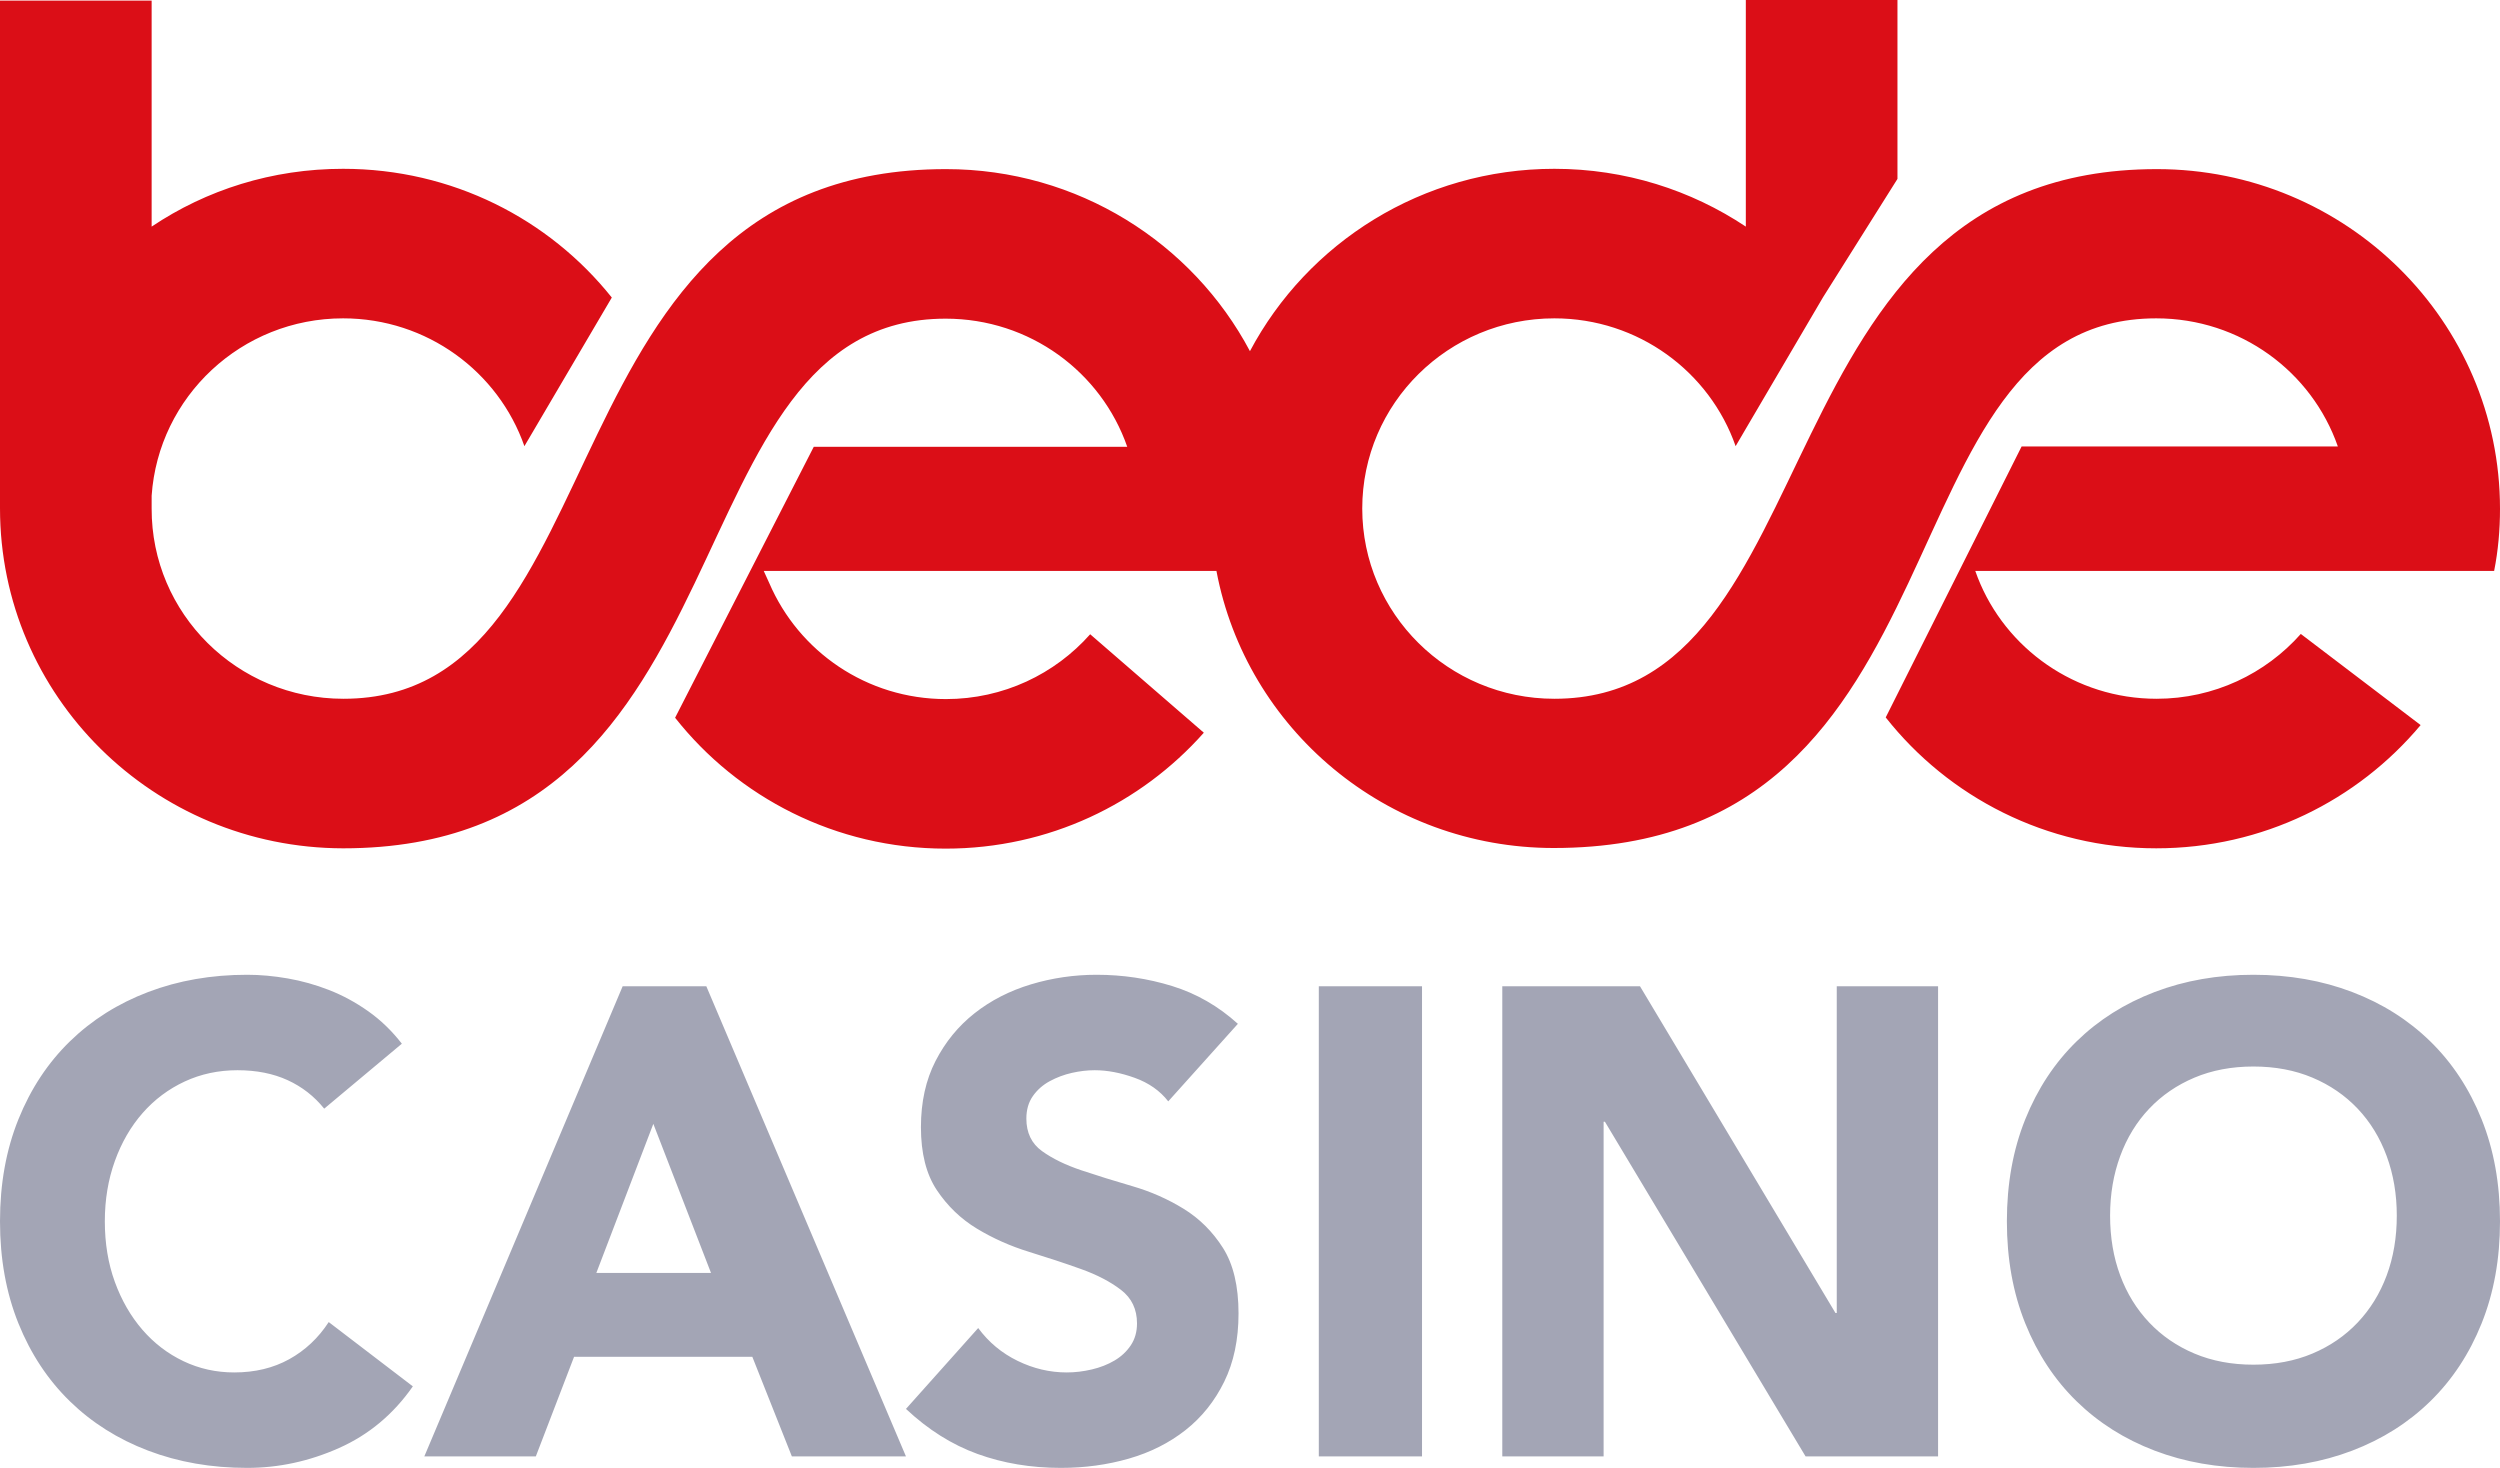
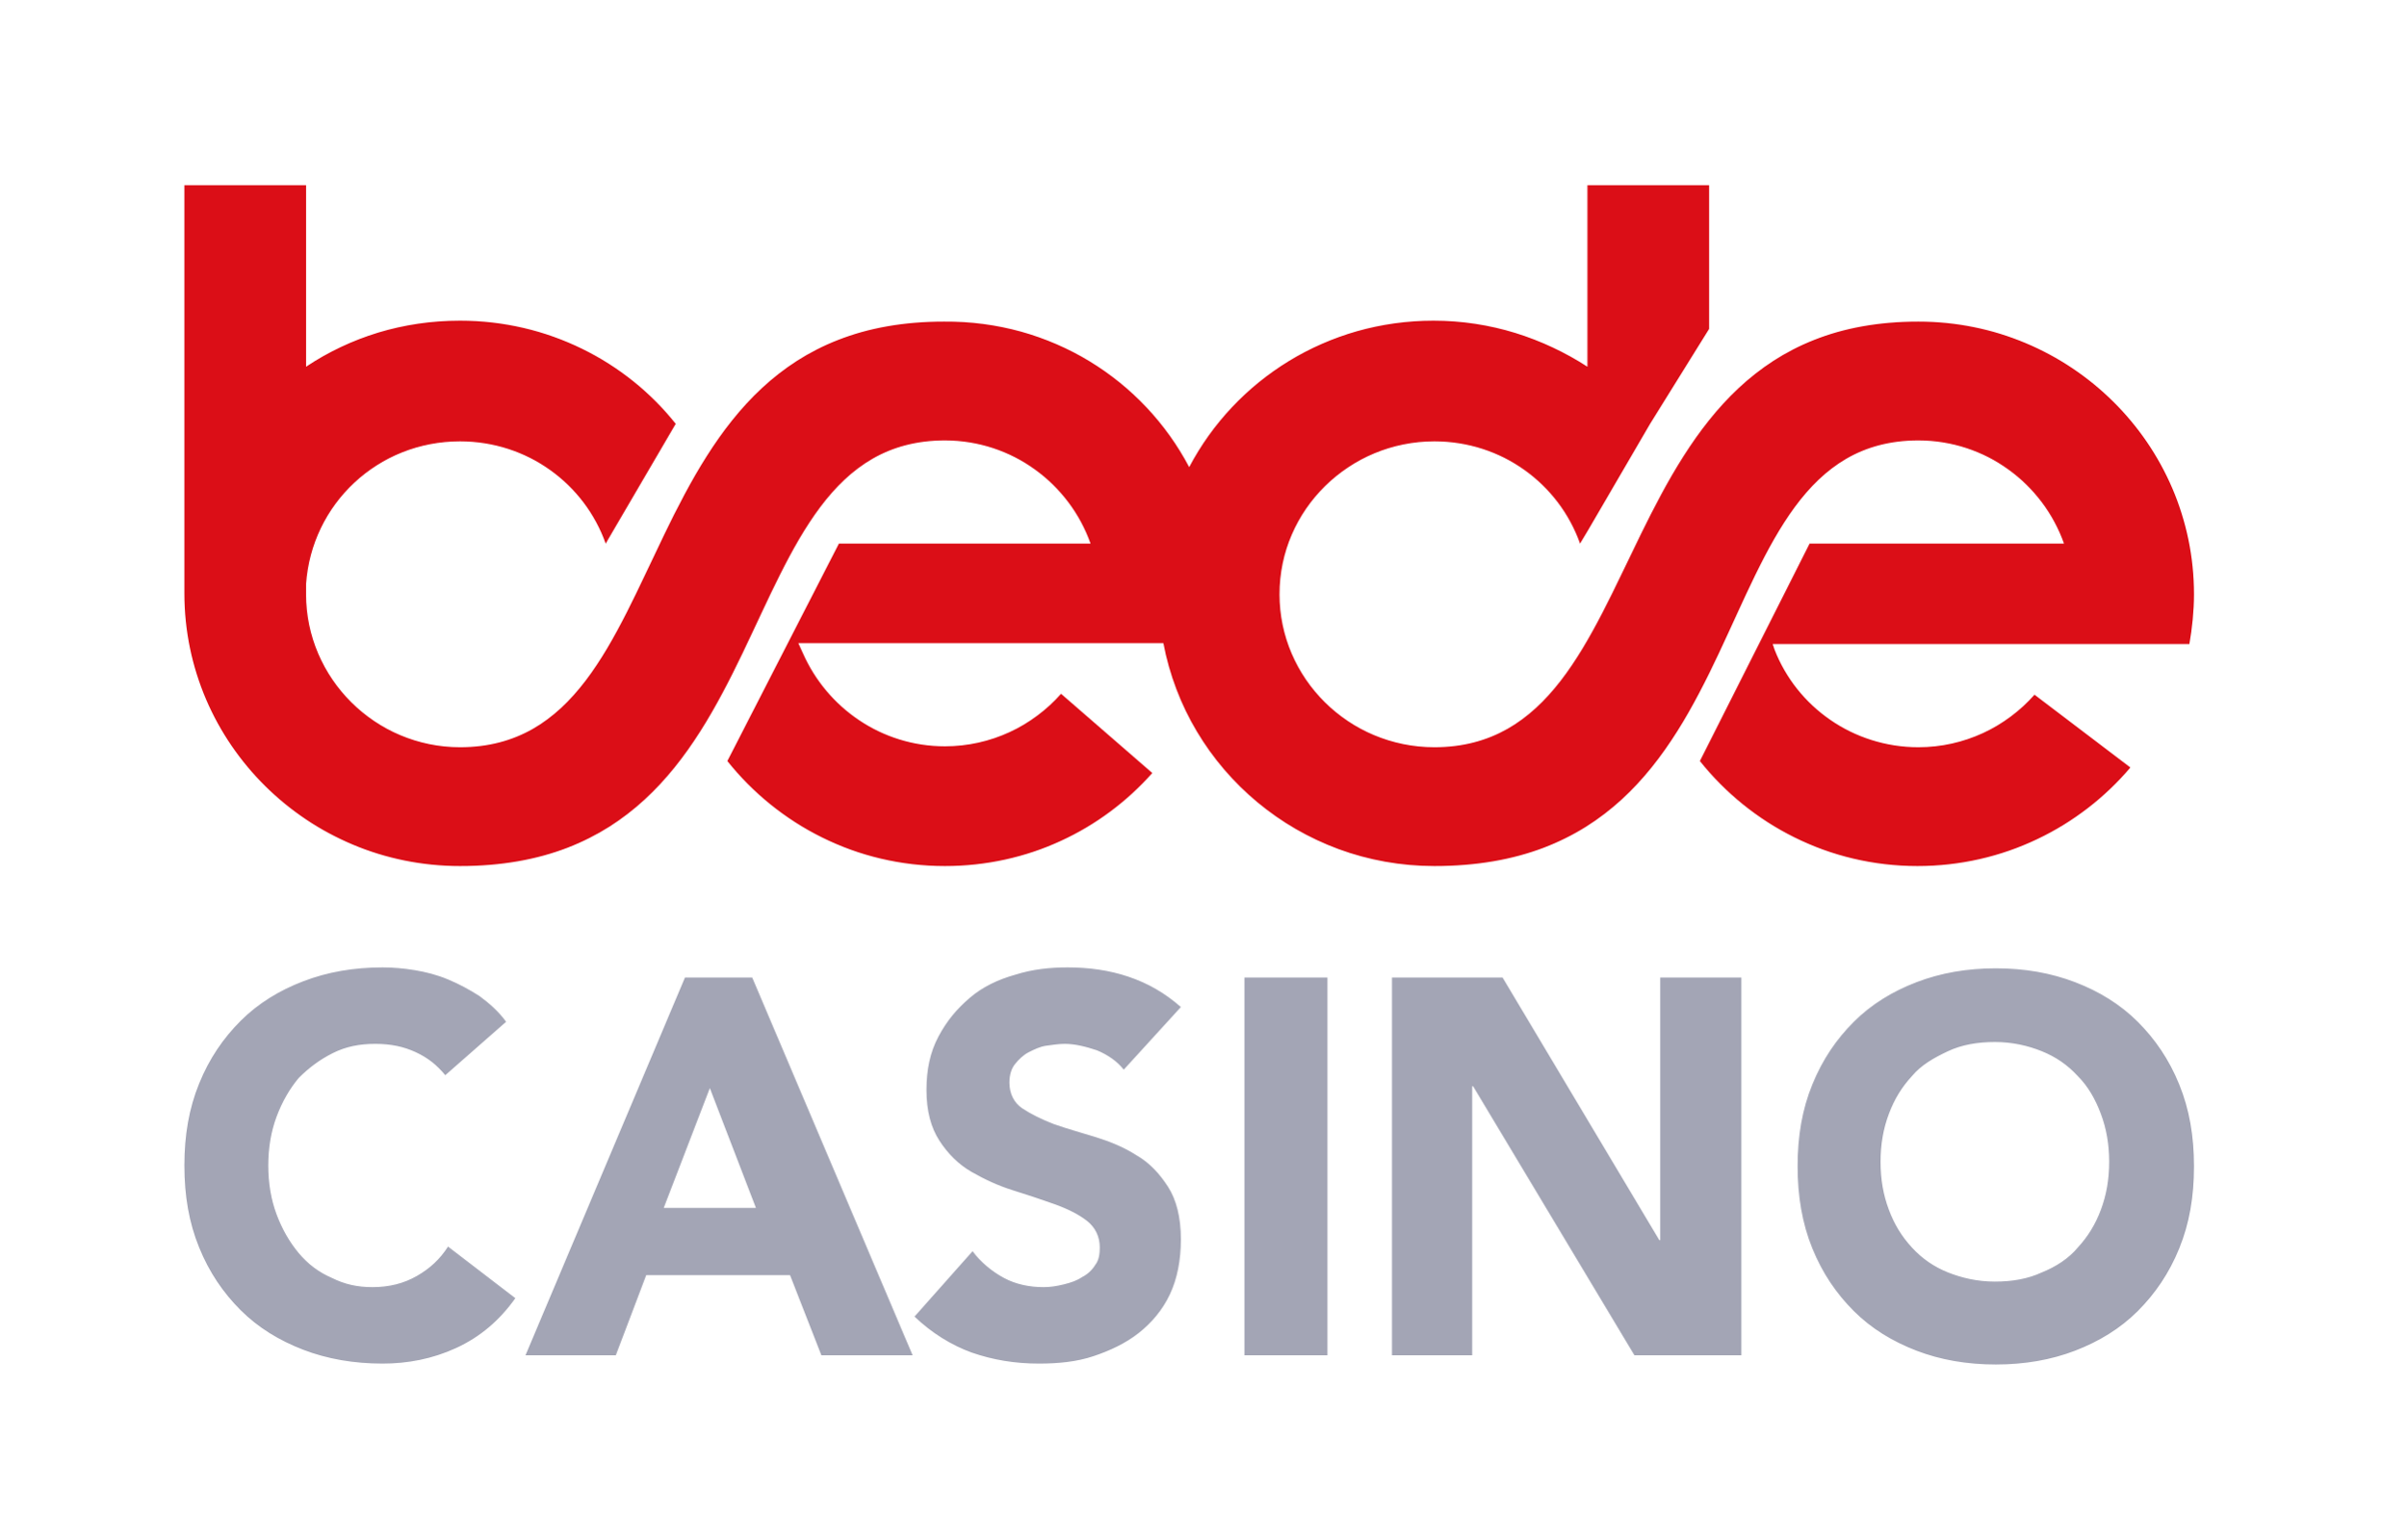
- <svg xmlns="http://www.w3.org/2000/svg" width="218px" height="128px" viewBox="0 0 218 128" version="1.1">
-   <g id="logo">
-     <path d="M108.995,30.621 C114.013,21.17 124.023,14.72 135.54,14.72 C141.734,14.72 147.47,16.586 152.236,19.76 L152.236,0 L165.459,0 L165.459,15.6 L158.969,25.92 L152.236,37.386 L151.347,38.906 C149.085,32.426 142.864,27.76 135.539,27.76 C126.302,27.76 118.788,35.173 118.788,44.346 C118.788,53.493 126.275,60.933 135.539,60.933 C160.235,60.933 152.99,14.747 188.08,14.747 C204.589,14.747 218,28 218,44.373 C218,46.213 217.838,48.026 217.488,49.787 L172.245,49.787 L172.461,50.373 C174.884,56.559 180.971,60.933 188.053,60.933 C193.062,60.933 197.56,58.746 200.63,55.28 L211.079,63.226 C205.585,69.786 197.317,73.973 188.026,73.973 C178.439,73.973 169.902,69.493 164.435,62.56 L176.284,38.933 L203.861,38.933 C201.599,32.427 195.378,27.76 188.026,27.76 C163.466,27.76 172.434,73.946 135.485,73.946 C120.86,73.946 108.666,63.544 106.074,49.787 L66.599,49.787 L67.083,50.853 C69.642,56.8 75.566,60.96 82.488,60.96 C87.497,60.96 91.994,58.773 95.064,55.307 L104.974,63.893 C99.48,70.08 91.455,74 82.46,74 C72.874,74 64.336,69.52 58.869,62.587 L70.961,38.96 L98.295,38.96 C96.033,32.454 89.812,27.787 82.46,27.787 C57.9,27.787 66.141,73.974 29.919,73.974 C13.384,73.947 0,60.694 0,44.321 L0,0.054 L13.223,0.054 L13.223,19.761 C17.989,16.56 23.725,14.72 29.919,14.72 C39.426,14.72 47.882,19.093 53.349,25.946 L45.728,38.906 C43.465,32.426 37.245,27.76 29.919,27.76 C21.059,27.76 13.815,34.586 13.223,43.226 L13.223,44.346 C13.196,53.493 20.682,60.933 29.946,60.933 C54.641,60.933 46.805,14.747 82.488,14.747 C93.99,14.747 103.988,21.181 108.995,30.621 Z" id="Combined-Shape" fill="#DB0E17" fill-rule="nonzero" />
-     <path d="M28.27,96.675 C27.404,95.596 26.342,94.767 25.082,94.19 C23.821,93.612 22.364,93.323 20.708,93.323 C19.053,93.323 17.52,93.65 16.11,94.305 C14.699,94.96 13.476,95.875 12.442,97.05 C11.408,98.226 10.599,99.622 10.016,101.241 C9.433,102.859 9.141,104.612 9.141,106.5 C9.141,108.427 9.433,110.189 10.016,111.788 C10.599,113.387 11.398,114.774 12.414,115.95 C13.429,117.125 14.624,118.04 15.997,118.695 C17.37,119.35 18.846,119.677 20.426,119.677 C22.232,119.677 23.831,119.292 25.223,118.522 C26.614,117.751 27.762,116.672 28.665,115.285 L36,120.891 C34.307,123.319 32.163,125.11 29.567,126.266 C26.972,127.422 24.301,128 21.555,128 C18.433,128 15.555,127.499 12.922,126.497 C10.288,125.496 8.013,124.06 6.094,122.192 C4.176,120.323 2.68,118.059 1.608,115.401 C0.536,112.742 0,109.775 0,106.5 C0,103.225 0.536,100.258 1.608,97.599 C2.68,94.941 4.176,92.677 6.094,90.808 C8.013,88.94 10.288,87.504 12.922,86.503 C15.555,85.501 18.433,85 21.555,85 C22.683,85 23.859,85.106 25.082,85.318 C26.304,85.53 27.508,85.867 28.693,86.329 C29.878,86.792 31.016,87.408 32.107,88.179 C33.197,88.949 34.176,89.893 35.041,91.011 L28.27,96.675 Z M54.297,86 L61.59,86 L79,127 L69.051,127 L65.603,118.314 L50.058,118.314 L46.723,127 L37,127 L54.297,86 Z M56.971,98 L52,111 L62,111 L56.971,98 Z M101.871,96.039 C101.152,95.114 100.178,94.43 98.948,93.987 C97.719,93.544 96.555,93.323 95.458,93.323 C94.815,93.323 94.153,93.4 93.472,93.554 C92.791,93.708 92.147,93.949 91.542,94.276 C90.937,94.604 90.445,95.037 90.067,95.577 C89.688,96.116 89.499,96.771 89.499,97.542 C89.499,98.775 89.953,99.719 90.861,100.374 C91.769,101.029 92.914,101.587 94.295,102.05 C95.675,102.512 97.16,102.974 98.75,103.437 C100.339,103.899 101.824,104.554 103.205,105.402 C104.585,106.25 105.73,107.386 106.638,108.812 C107.546,110.237 108,112.145 108,114.534 C108,116.807 107.584,118.791 106.751,120.487 C105.919,122.182 104.794,123.588 103.375,124.706 C101.956,125.823 100.31,126.651 98.437,127.191 C96.565,127.73 94.588,128 92.507,128 C89.896,128 87.475,127.595 85.243,126.786 C83.01,125.977 80.93,124.667 79,122.856 L85.299,115.805 C86.207,117.038 87.352,117.992 88.733,118.666 C90.114,119.34 91.542,119.677 93.018,119.677 C93.736,119.677 94.465,119.591 95.203,119.417 C95.94,119.244 96.602,118.984 97.189,118.637 C97.775,118.29 98.248,117.847 98.608,117.308 C98.967,116.768 99.147,116.133 99.147,115.401 C99.147,114.168 98.683,113.195 97.756,112.482 C96.829,111.769 95.666,111.162 94.266,110.661 C92.866,110.16 91.353,109.66 89.726,109.159 C88.099,108.658 86.586,107.983 85.186,107.136 C83.786,106.288 82.623,105.171 81.696,103.784 C80.769,102.396 80.305,100.566 80.305,98.293 C80.305,96.097 80.731,94.17 81.582,92.513 C82.433,90.857 83.568,89.47 84.987,88.352 C86.406,87.235 88.042,86.397 89.896,85.838 C91.75,85.279 93.661,85 95.628,85 C97.898,85 100.093,85.328 102.211,85.983 C104.33,86.638 106.241,87.736 107.943,89.277 L101.871,96.039 Z M115,86 L124,86 L124,127 L115,127 L115,86 Z M131,86 L143.006,86 L160.052,114.492 L160.165,114.492 L160.165,86 L169,86 L169,127 L157.447,127 L139.948,97.814 L139.835,97.814 L139.835,127 L131,127 L131,86 Z M175,106.5 C175,103.225 175.535,100.258 176.604,97.599 C177.673,94.941 179.165,92.677 181.079,90.808 C182.992,88.94 185.262,87.504 187.889,86.503 C190.515,85.501 193.386,85 196.5,85 C199.614,85 202.485,85.501 205.111,86.503 C207.738,87.504 210.008,88.94 211.921,90.808 C213.835,92.677 215.327,94.941 216.396,97.599 C217.465,100.258 218,103.225 218,106.5 C218,109.775 217.465,112.742 216.396,115.401 C215.327,118.059 213.835,120.323 211.921,122.192 C210.008,124.06 207.738,125.496 205.111,126.497 C202.485,127.499 199.614,128 196.5,128 C193.386,128 190.515,127.499 187.889,126.497 C185.262,125.496 182.992,124.06 181.079,122.192 C179.165,120.323 177.673,118.059 176.604,115.401 C175.535,112.742 175,109.775 175,106.5 Z M184,106 C184,107.901 184.294,109.64 184.881,111.217 C185.468,112.795 186.311,114.163 187.409,115.322 C188.508,116.482 189.824,117.385 191.358,118.031 C192.892,118.677 194.606,119 196.5,119 C198.394,119 200.108,118.677 201.642,118.031 C203.176,117.385 204.492,116.482 205.591,115.322 C206.689,114.163 207.532,112.795 208.119,111.217 C208.706,109.64 209,107.901 209,106 C209,104.137 208.706,102.408 208.119,100.811 C207.532,99.215 206.689,97.837 205.591,96.678 C204.492,95.518 203.176,94.616 201.642,93.969 C200.108,93.323 198.394,93 196.5,93 C194.606,93 192.892,93.323 191.358,93.969 C189.824,94.616 188.508,95.518 187.409,96.678 C186.311,97.837 185.468,99.215 184.881,100.811 C184.294,102.408 184,104.137 184,106 Z" id="CASINO-Copy" fill="#A3A5B5" />
-   </g>
+ <svg xmlns="http://www.w3.org/2000/svg" version="1.1" x="0px" y="0px" viewBox="0 0 261 167.1" style="enable-background:new 0 0 261 167.1;" xml:space="preserve">
+   <path fill="#DB0E17" d="M129,50.7c5-9.5,15-15.9,26.5-15.9c6.2,0,11.9,1.9,16.7,5V20.1h13.2v15.6L179,46   l-6.7,11.5l-0.9,1.5c-2.3-6.5-8.5-11.1-15.8-11.1c-9.2,0-16.8,7.4-16.8,16.6c0,9.1,7.5,16.6,16.8,16.6   c24.7,0,17.5-46.2,52.5-46.2c16.5,0,29.9,13.3,29.9,29.6c0,1.8-0.2,3.7-0.5,5.4h-45.2l0.2,0.6c2.4,6.2,8.5,10.6,15.6,10.6   c5,0,9.5-2.2,12.6-5.7l10.4,7.9C225.6,89.8,217.3,94,208,94c-9.6,0-18.1-4.5-23.6-11.4L196.3,59h27.6   c-2.3-6.5-8.5-11.2-15.8-11.2c-24.6,0-15.6,46.2-52.5,46.2c-14.6,0-26.8-10.4-29.4-24.2H86.6l0.5,1.1c2.6,5.9,8.5,10.1,15.4,10.1   c5,0,9.5-2.2,12.6-5.7l9.9,8.6c-5.5,6.2-13.5,10.1-22.5,10.1c-9.6,0-18.1-4.5-23.6-11.4L91,59h27.3c-2.3-6.5-8.5-11.2-15.8-11.2   C77.9,47.8,86.1,94,49.9,94C33.4,94,20,80.7,20,64.4V20.1h13.2v19.7c4.8-3.2,10.5-5,16.7-5c9.5,0,18,4.4,23.4,11.2l-7.6,13   c-2.3-6.5-8.5-11.1-15.8-11.1c-8.9,0-16.1,6.8-16.7,15.5v1.1c0,9.1,7.5,16.6,16.7,16.6c24.7,0,16.9-46.2,52.5-46.2   C114,34.8,124,41.2,129,50.7z" />
+   <path fill="#A3A5B5" d="M48.3,116.7c-0.9-1.1-1.9-1.9-3.2-2.5s-2.7-0.9-4.4-0.9s-3.2,0.3-4.6,1s-2.6,1.6-3.7,2.7   c-1,1.2-1.8,2.6-2.4,4.2s-0.9,3.4-0.9,5.3s0.3,3.7,0.9,5.3c0.6,1.6,1.4,3,2.4,4.2s2.2,2.1,3.6,2.7c1.4,0.7,2.8,1,4.4,1   c1.8,0,3.4-0.4,4.8-1.2c1.4-0.8,2.5-1.8,3.4-3.2l7.3,5.6c-1.7,2.4-3.8,4.2-6.4,5.4c-2.6,1.2-5.3,1.7-8,1.7c-3.1,0-6-0.5-8.6-1.5   s-4.9-2.4-6.8-4.3c-1.9-1.9-3.4-4.1-4.5-6.8s-1.6-5.6-1.6-8.9c0-3.3,0.5-6.2,1.6-8.9s2.6-4.9,4.5-6.8s4.2-3.3,6.8-4.3   s5.5-1.5,8.6-1.5c1.1,0,2.3,0.1,3.5,0.3c1.2,0.2,2.4,0.5,3.6,1c1.2,0.5,2.3,1.1,3.4,1.8c1.1,0.8,2.1,1.7,2.9,2.8L48.3,116.7z    M74.3,106.1h7.3l17.4,41h-9.9l-3.4-8.7H70.1l-3.3,8.7H57L74.3,106.1z M77,118.1l-5,13h10L77,118.1z M121.9,116.1   c-0.7-0.9-1.7-1.6-2.9-2.1c-1.2-0.4-2.4-0.7-3.5-0.7c-0.6,0-1.3,0.1-2,0.2s-1.3,0.4-1.9,0.7c-0.6,0.3-1.1,0.8-1.5,1.3   s-0.6,1.2-0.6,2c0,1.2,0.5,2.2,1.4,2.8s2.1,1.2,3.4,1.7c1.4,0.5,2.9,0.9,4.5,1.4s3.1,1.1,4.5,2c1.4,0.8,2.5,2,3.4,3.4   c0.9,1.4,1.4,3.3,1.4,5.7c0,2.3-0.4,4.3-1.2,6c-0.8,1.7-2,3.1-3.4,4.2c-1.4,1.1-3.1,1.9-4.9,2.5s-3.8,0.8-5.9,0.8   c-2.6,0-5-0.4-7.3-1.2c-2.2-0.8-4.3-2.1-6.2-3.9l6.3-7.1c0.9,1.2,2.1,2.2,3.4,2.9s2.8,1,4.3,1c0.7,0,1.4-0.1,2.2-0.3   s1.4-0.4,2-0.8c0.6-0.3,1.1-0.8,1.4-1.3c0.4-0.5,0.5-1.2,0.5-1.9c0-1.2-0.5-2.2-1.4-2.9s-2.1-1.3-3.5-1.8s-2.9-1-4.5-1.5   s-3.1-1.2-4.5-2s-2.6-2-3.5-3.4s-1.4-3.2-1.4-5.5c0-2.2,0.4-4.1,1.3-5.8c0.9-1.7,2-3,3.4-4.2s3.1-2,4.9-2.5   c1.9-0.6,3.8-0.8,5.7-0.8c2.3,0,4.5,0.3,6.6,1s4,1.8,5.7,3.3L121.9,116.1z M135,106.1h9v41h-9V106.1z M151,106.1h12l17,28.5h0.1   v-28.5h8.8v41h-11.6l-17.5-29.2h-0.1v29.2H151V106.1z M195,126.6c0-3.3,0.5-6.2,1.6-8.9c1.1-2.7,2.6-4.9,4.5-6.8s4.2-3.3,6.8-4.3   s5.5-1.5,8.6-1.5s6,0.5,8.6,1.5s4.9,2.4,6.8,4.3c1.9,1.9,3.4,4.1,4.5,6.8c1.1,2.7,1.6,5.6,1.6,8.9c0,3.3-0.5,6.2-1.6,8.9   s-2.6,4.9-4.5,6.8c-1.9,1.9-4.2,3.3-6.8,4.3s-5.5,1.5-8.6,1.5s-6-0.5-8.6-1.5s-4.9-2.4-6.8-4.3c-1.9-1.9-3.4-4.1-4.5-6.8   S195,129.8,195,126.6z M204,126.1c0,1.9,0.3,3.6,0.9,5.2c0.6,1.6,1.4,2.9,2.5,4.1c1.1,1.2,2.4,2.1,3.9,2.7c1.5,0.6,3.2,1,5.1,1   s3.6-0.3,5.1-1c1.5-0.6,2.9-1.5,3.9-2.7c1.1-1.2,1.9-2.5,2.5-4.1s0.9-3.3,0.9-5.2c0-1.9-0.3-3.6-0.9-5.2c-0.6-1.6-1.4-3-2.5-4.1   c-1.1-1.2-2.4-2.1-3.9-2.7s-3.2-1-5.1-1s-3.6,0.3-5.1,1s-2.9,1.5-3.9,2.7c-1.1,1.2-1.9,2.5-2.5,4.1   C204.3,122.5,204,124.2,204,126.1z" />
</svg>
